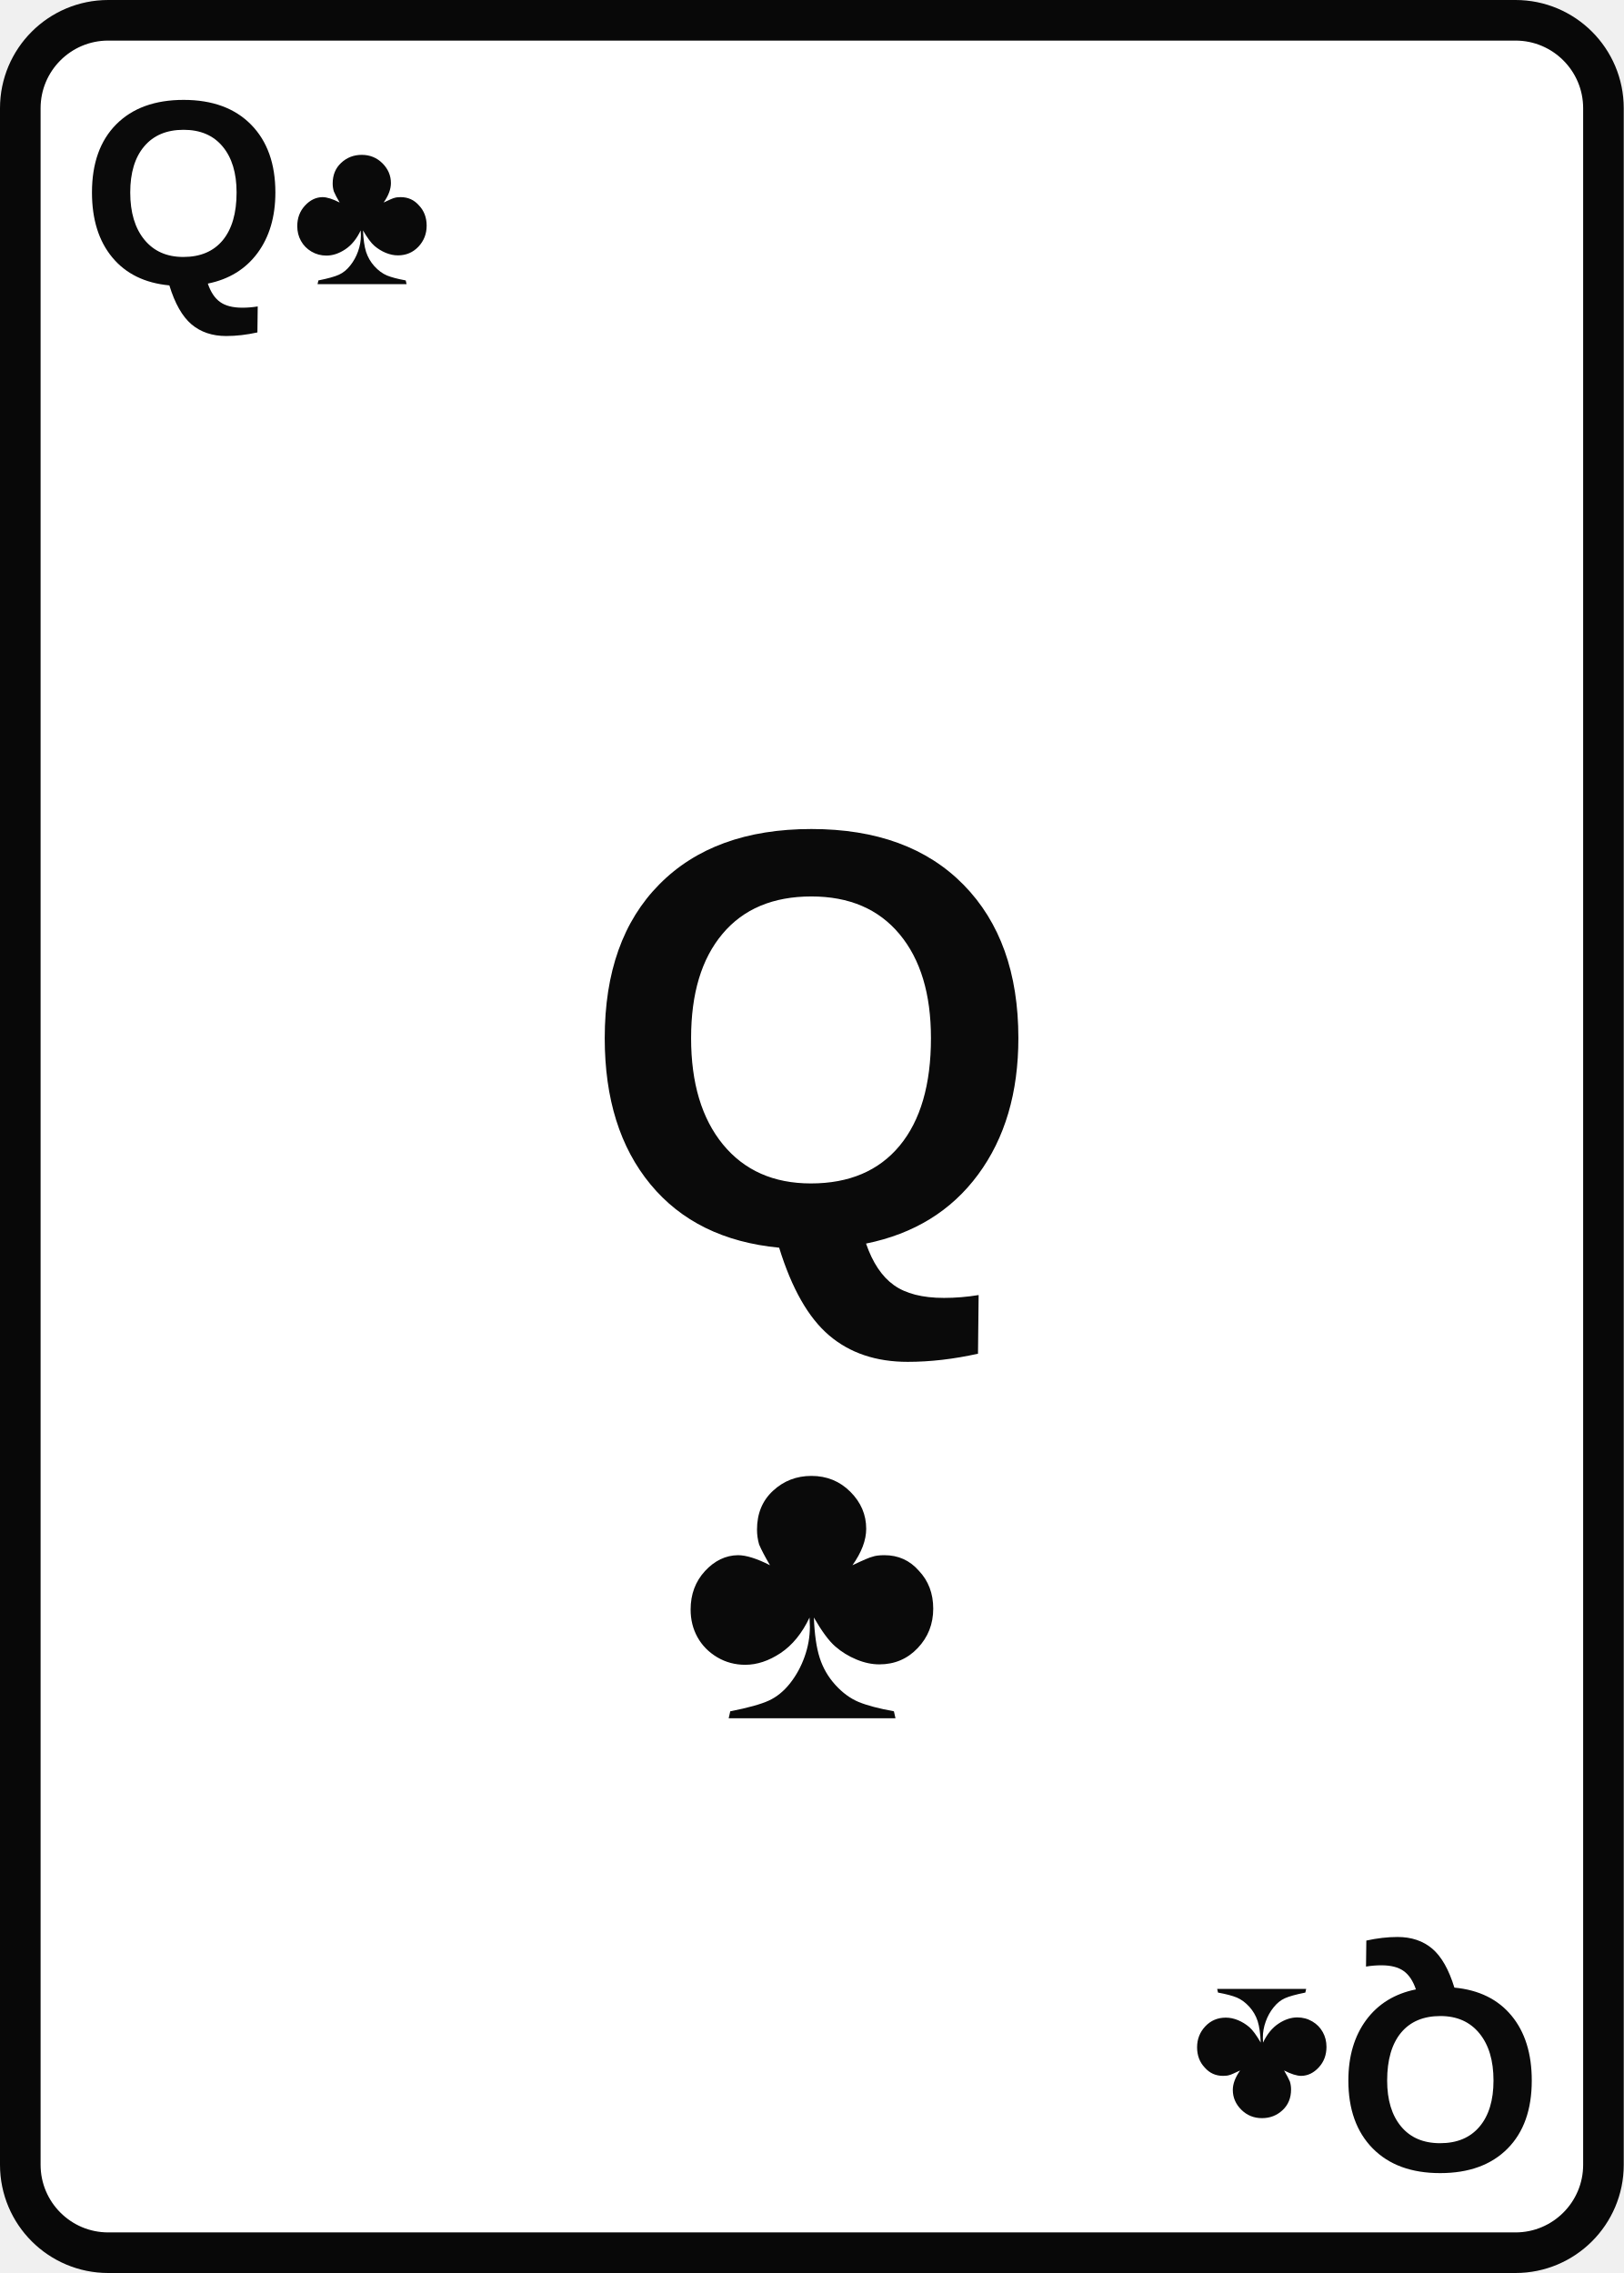
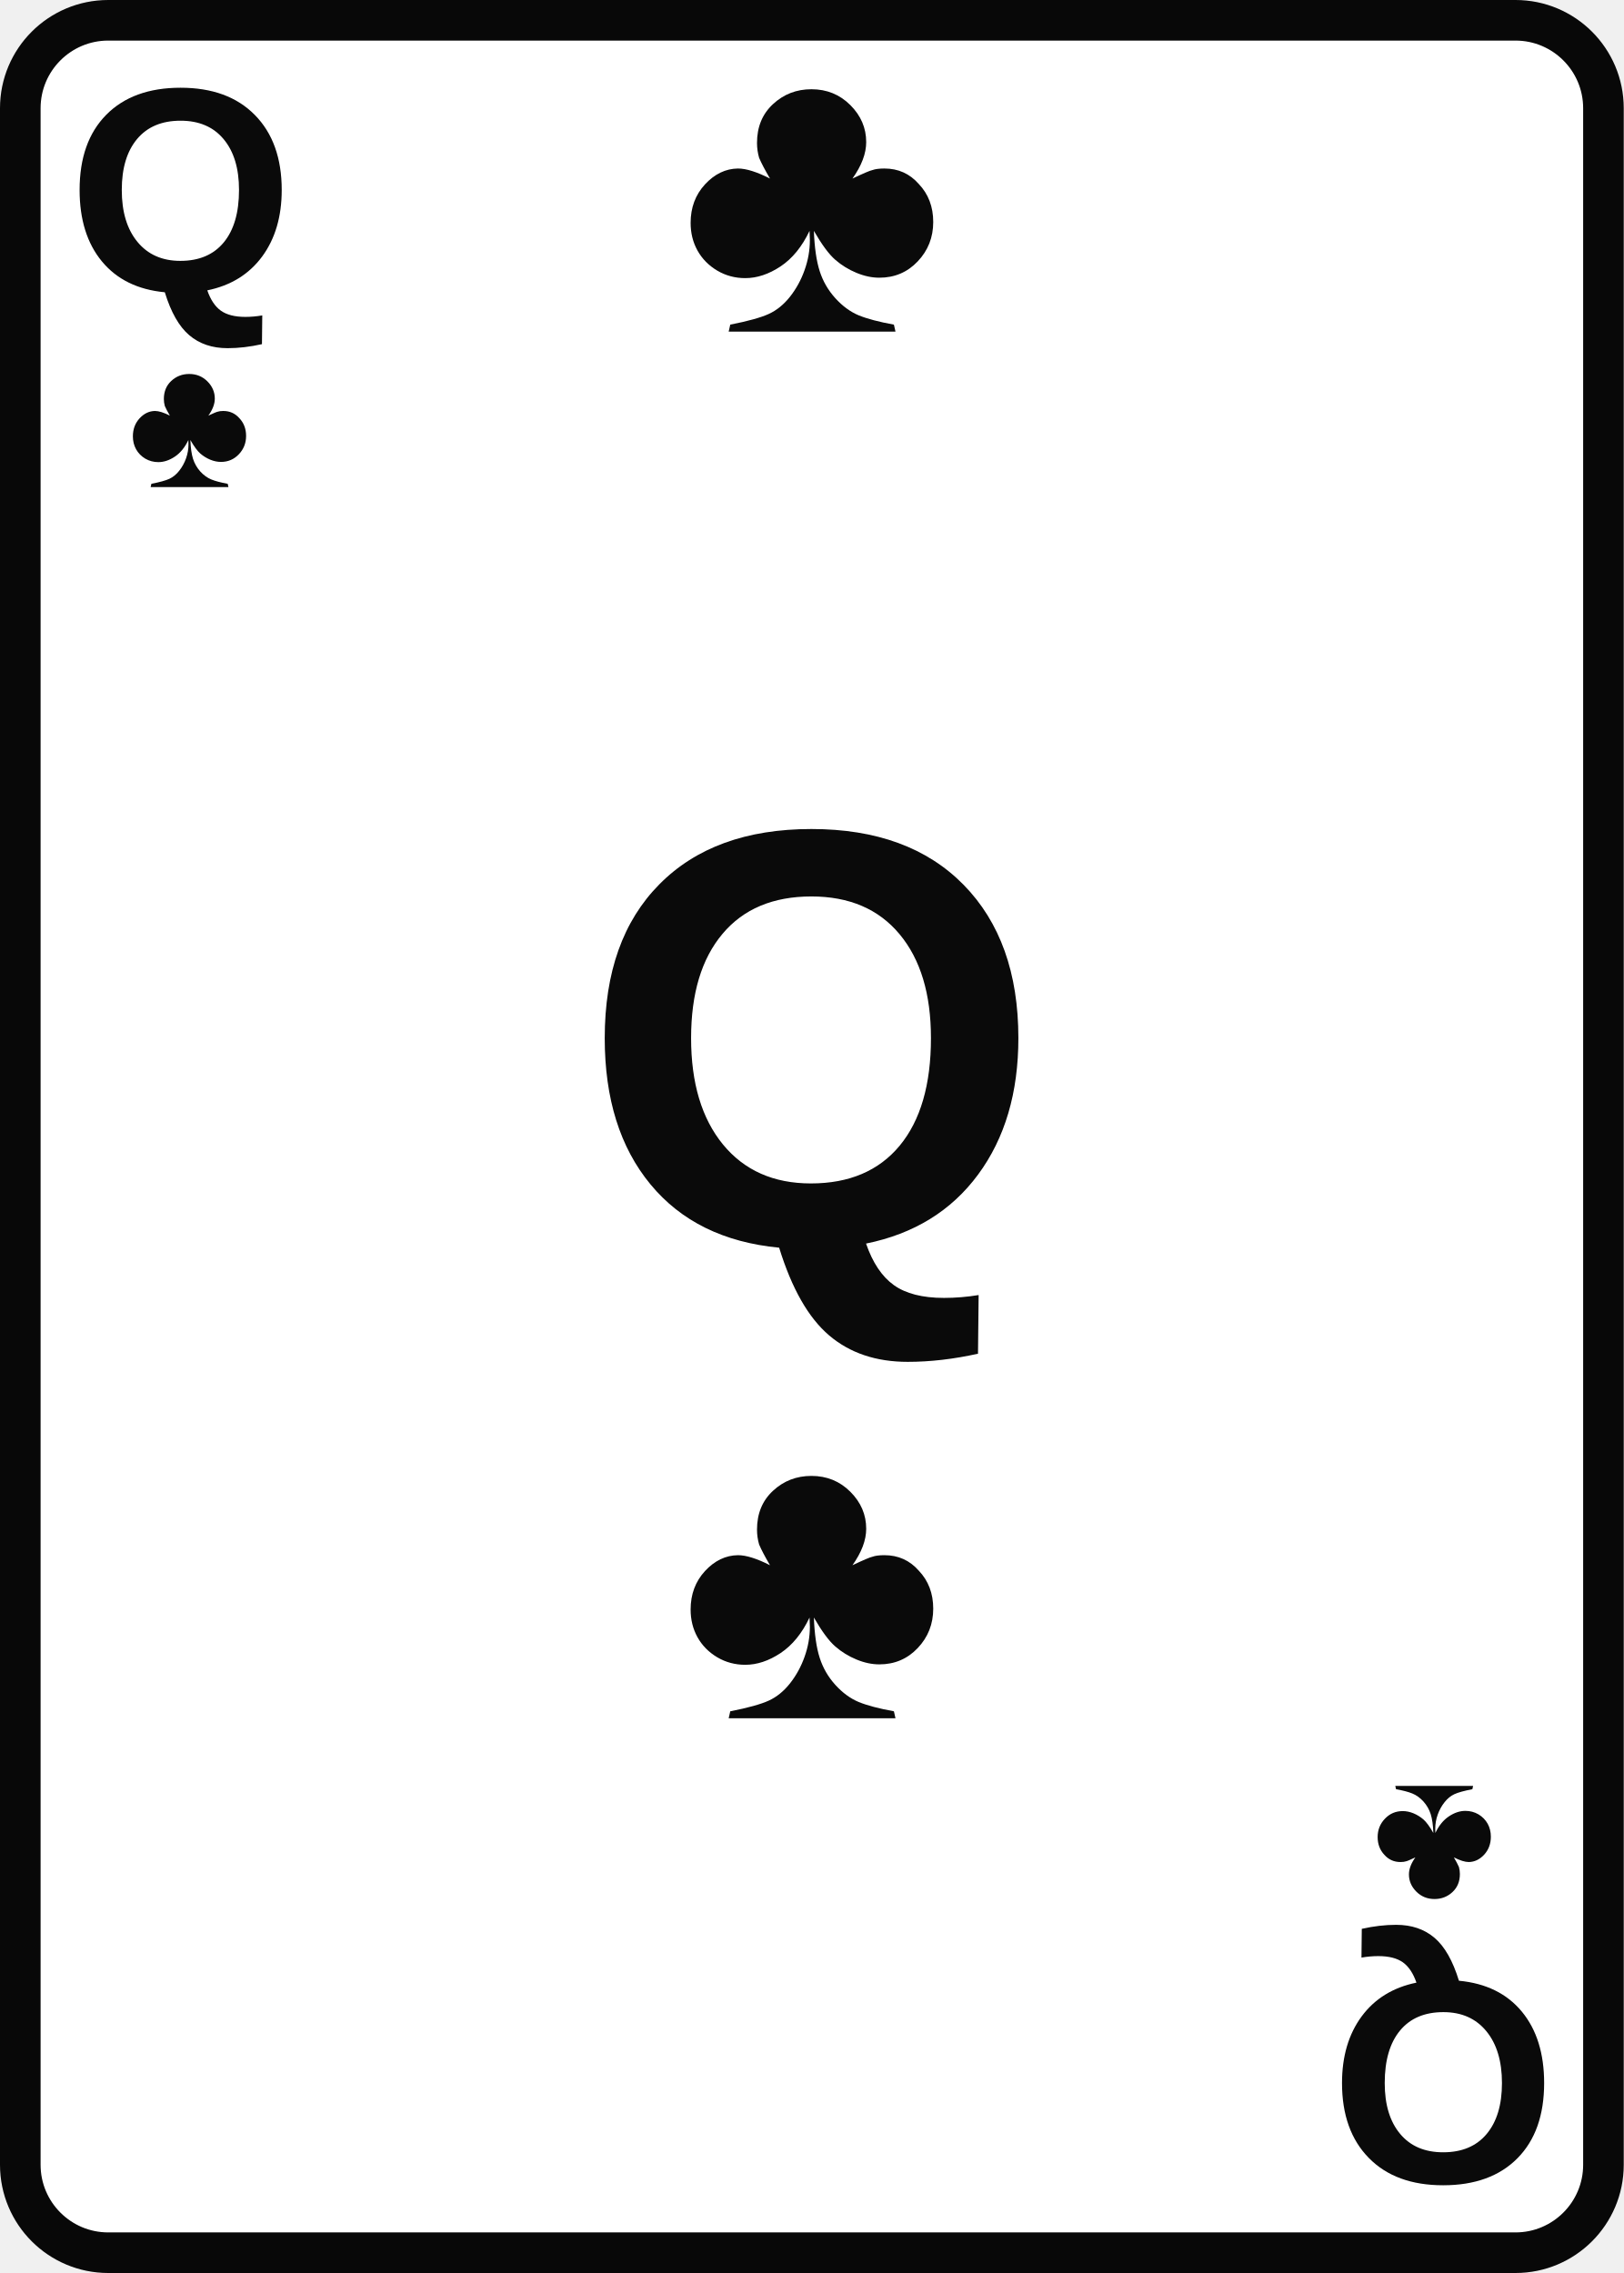
<svg xmlns="http://www.w3.org/2000/svg" viewBox="0 0 240 336" role="img" aria-label="Q ♣">
  <rect x="3" y="3" width="234" height="330" rx="13" fill="#fff" stroke="#080808" stroke-width="6" />
  <rect x="8" y="8" width="224" height="320" rx="9" fill="#fff" />
  <g transform="">
-     <text x="12" y="42" font-family="Arial, Helvetica, sans-serif" font-size="39" font-weight="900" fill="#0a0a0a">Q</text>
-     <text x="43" y="42" font-family="Arial, Helvetica, sans-serif" font-size="32" font-weight="900" fill="#0a0a0a">♣</text>
+     <text x="10" y="43" font-family="Arial, Helvetica, sans-serif" font-size="43" font-weight="900" fill="#0a0a0a">Q</text>
+     <text x="28" y="72" text-anchor="middle" font-family="Arial, Helvetica, sans-serif" font-size="28" font-weight="900" fill="#0a0a0a">♣</text>
  </g>
  <g transform="translate(240 336) rotate(180)">
-     <text x="12" y="42" font-family="Arial, Helvetica, sans-serif" font-size="39" font-weight="900" fill="#0a0a0a">Q</text>
-     <text x="43" y="42" font-family="Arial, Helvetica, sans-serif" font-size="32" font-weight="900" fill="#0a0a0a">♣</text>
+     <text x="10" y="43" font-family="Arial, Helvetica, sans-serif" font-size="43" font-weight="900" fill="#0a0a0a">Q</text>
+     <text x="28" y="72" text-anchor="middle" font-family="Arial, Helvetica, sans-serif" font-size="28" font-weight="900" fill="#0a0a0a">♣</text>
  </g>
  <g transform="translate(120 170)">
+     <text x="0" y="-138" text-anchor="middle" dominant-baseline="middle" font-family="Arial, Helvetica, sans-serif" font-size="60" font-weight="900" fill="#0a0a0a">♣</text>
    <text x="0" y="14" text-anchor="middle" font-family="Arial, Helvetica, sans-serif" font-size="88" font-weight="900" fill="#0a0a0a">Q</text>
    <text x="0" y="84" text-anchor="middle" font-family="Arial, Helvetica, sans-serif" font-size="60" font-weight="900" fill="#0a0a0a">♣</text>
  </g>
</svg>
